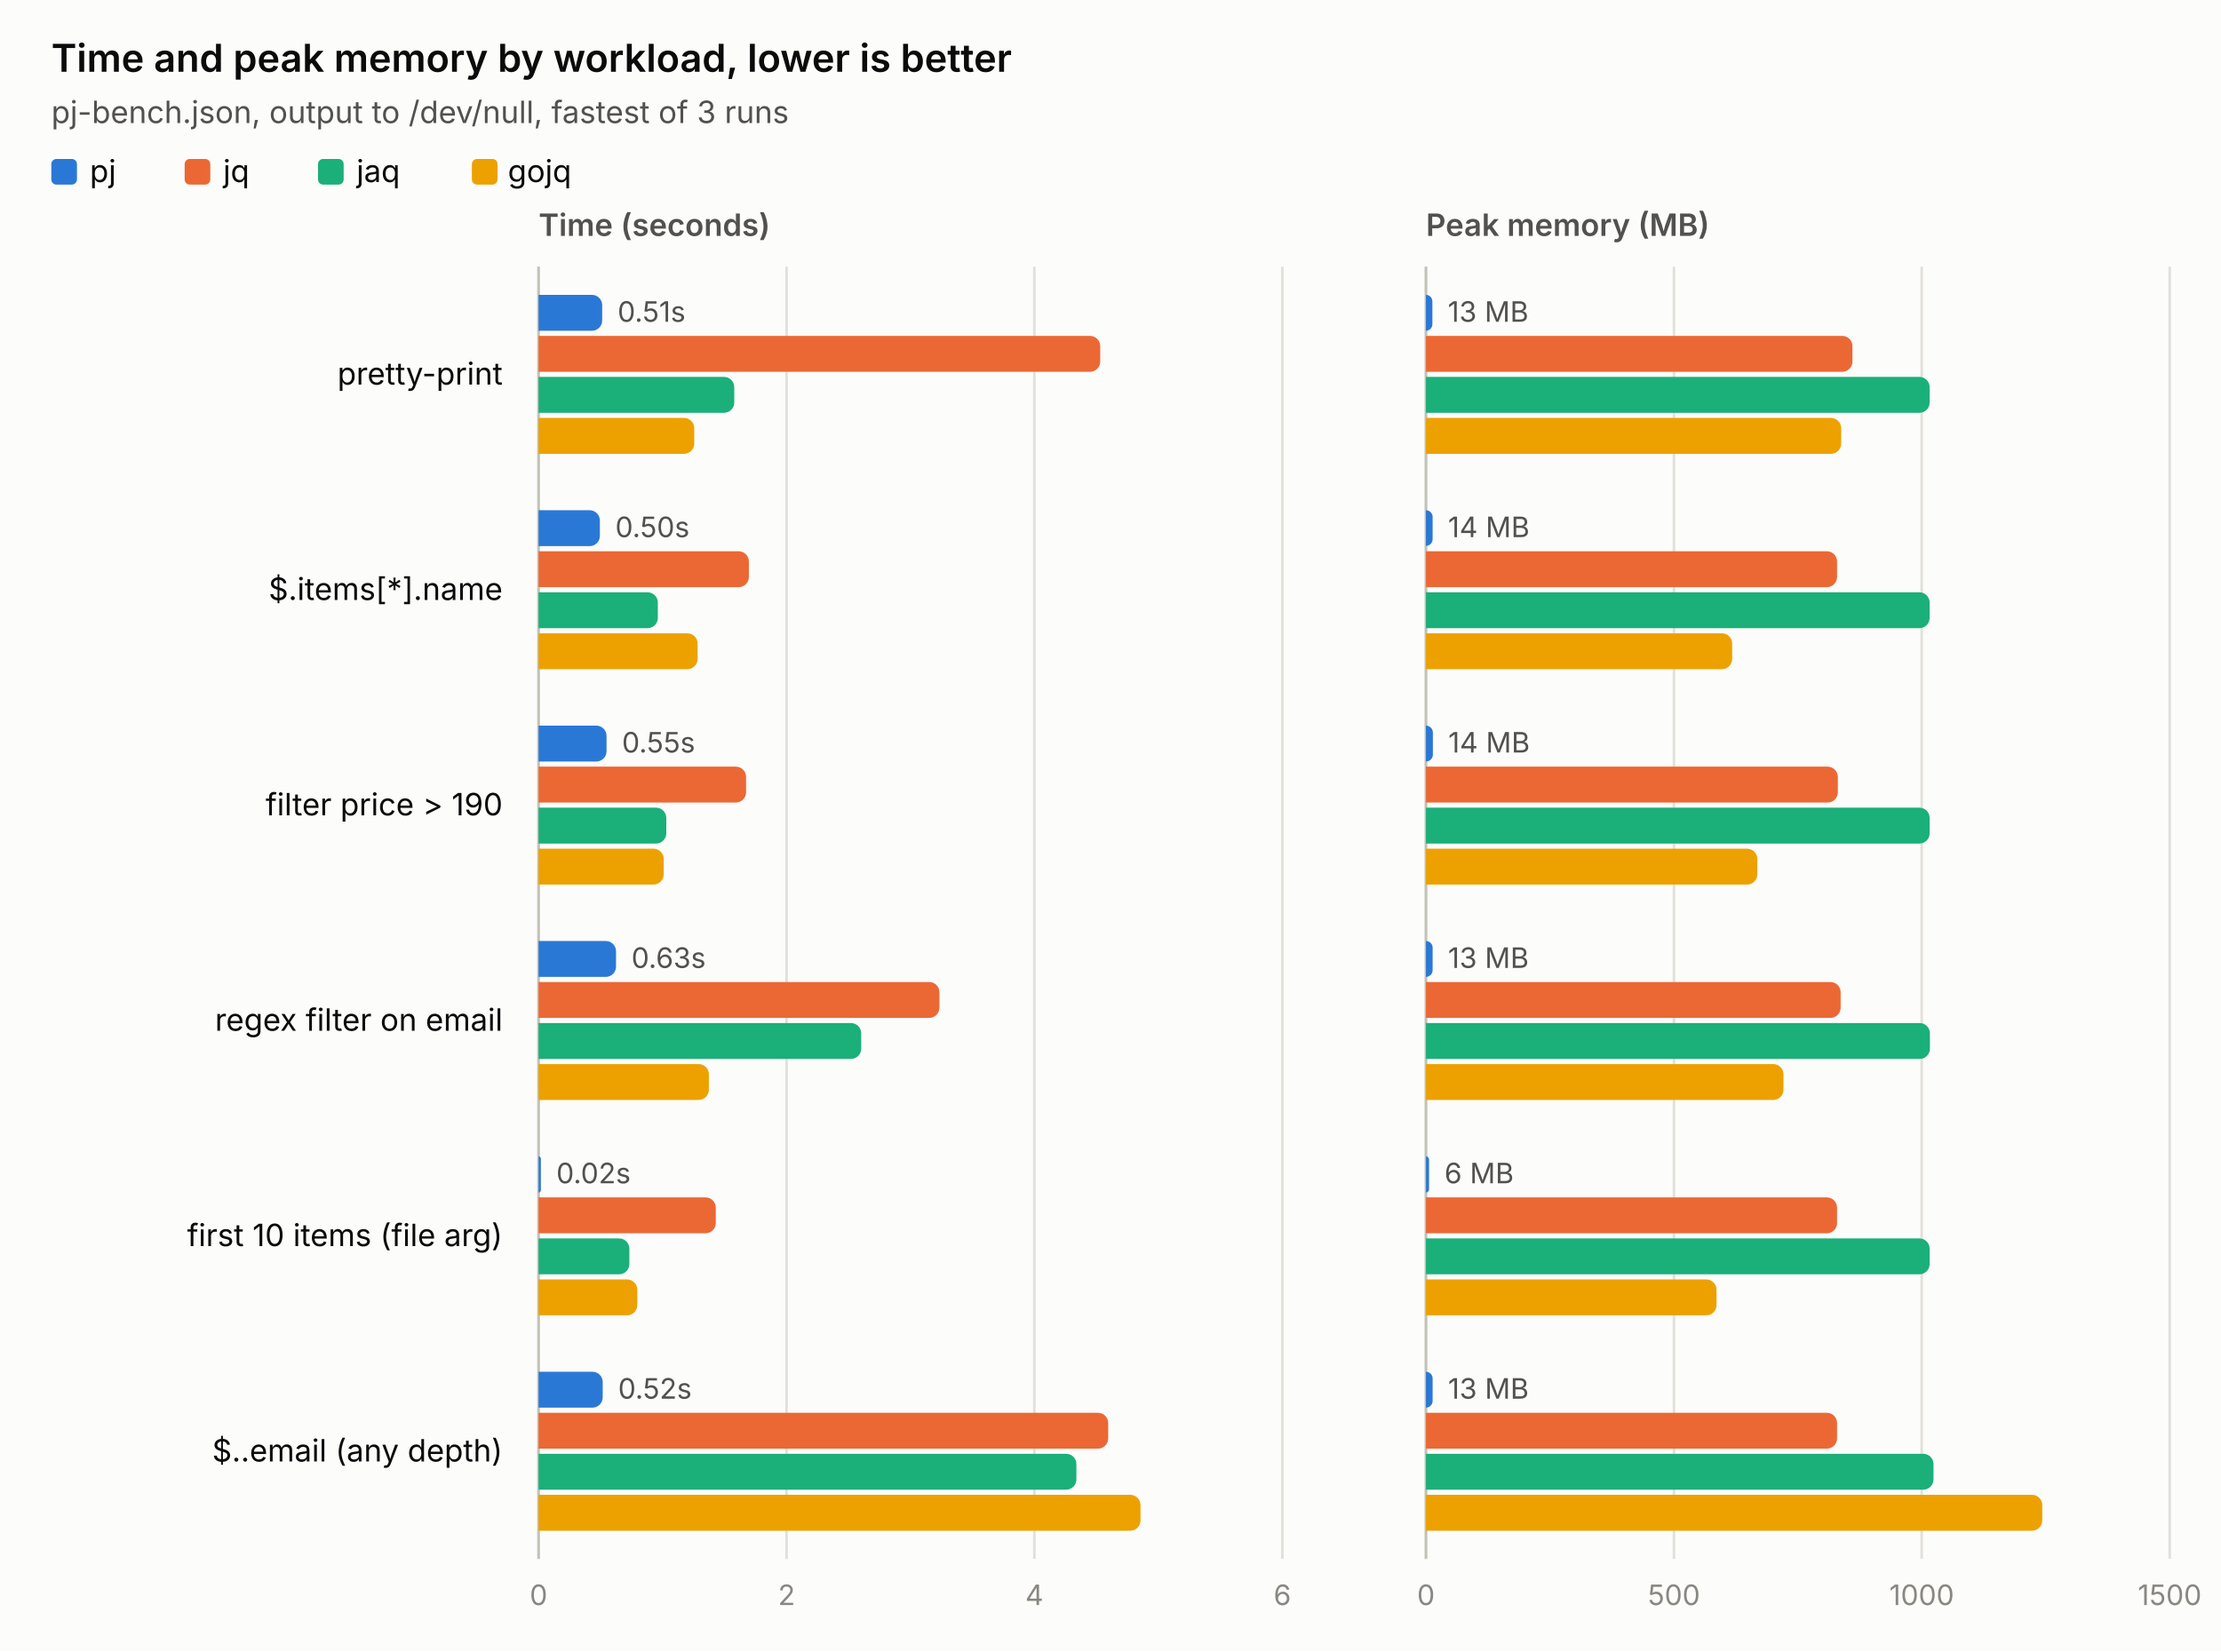
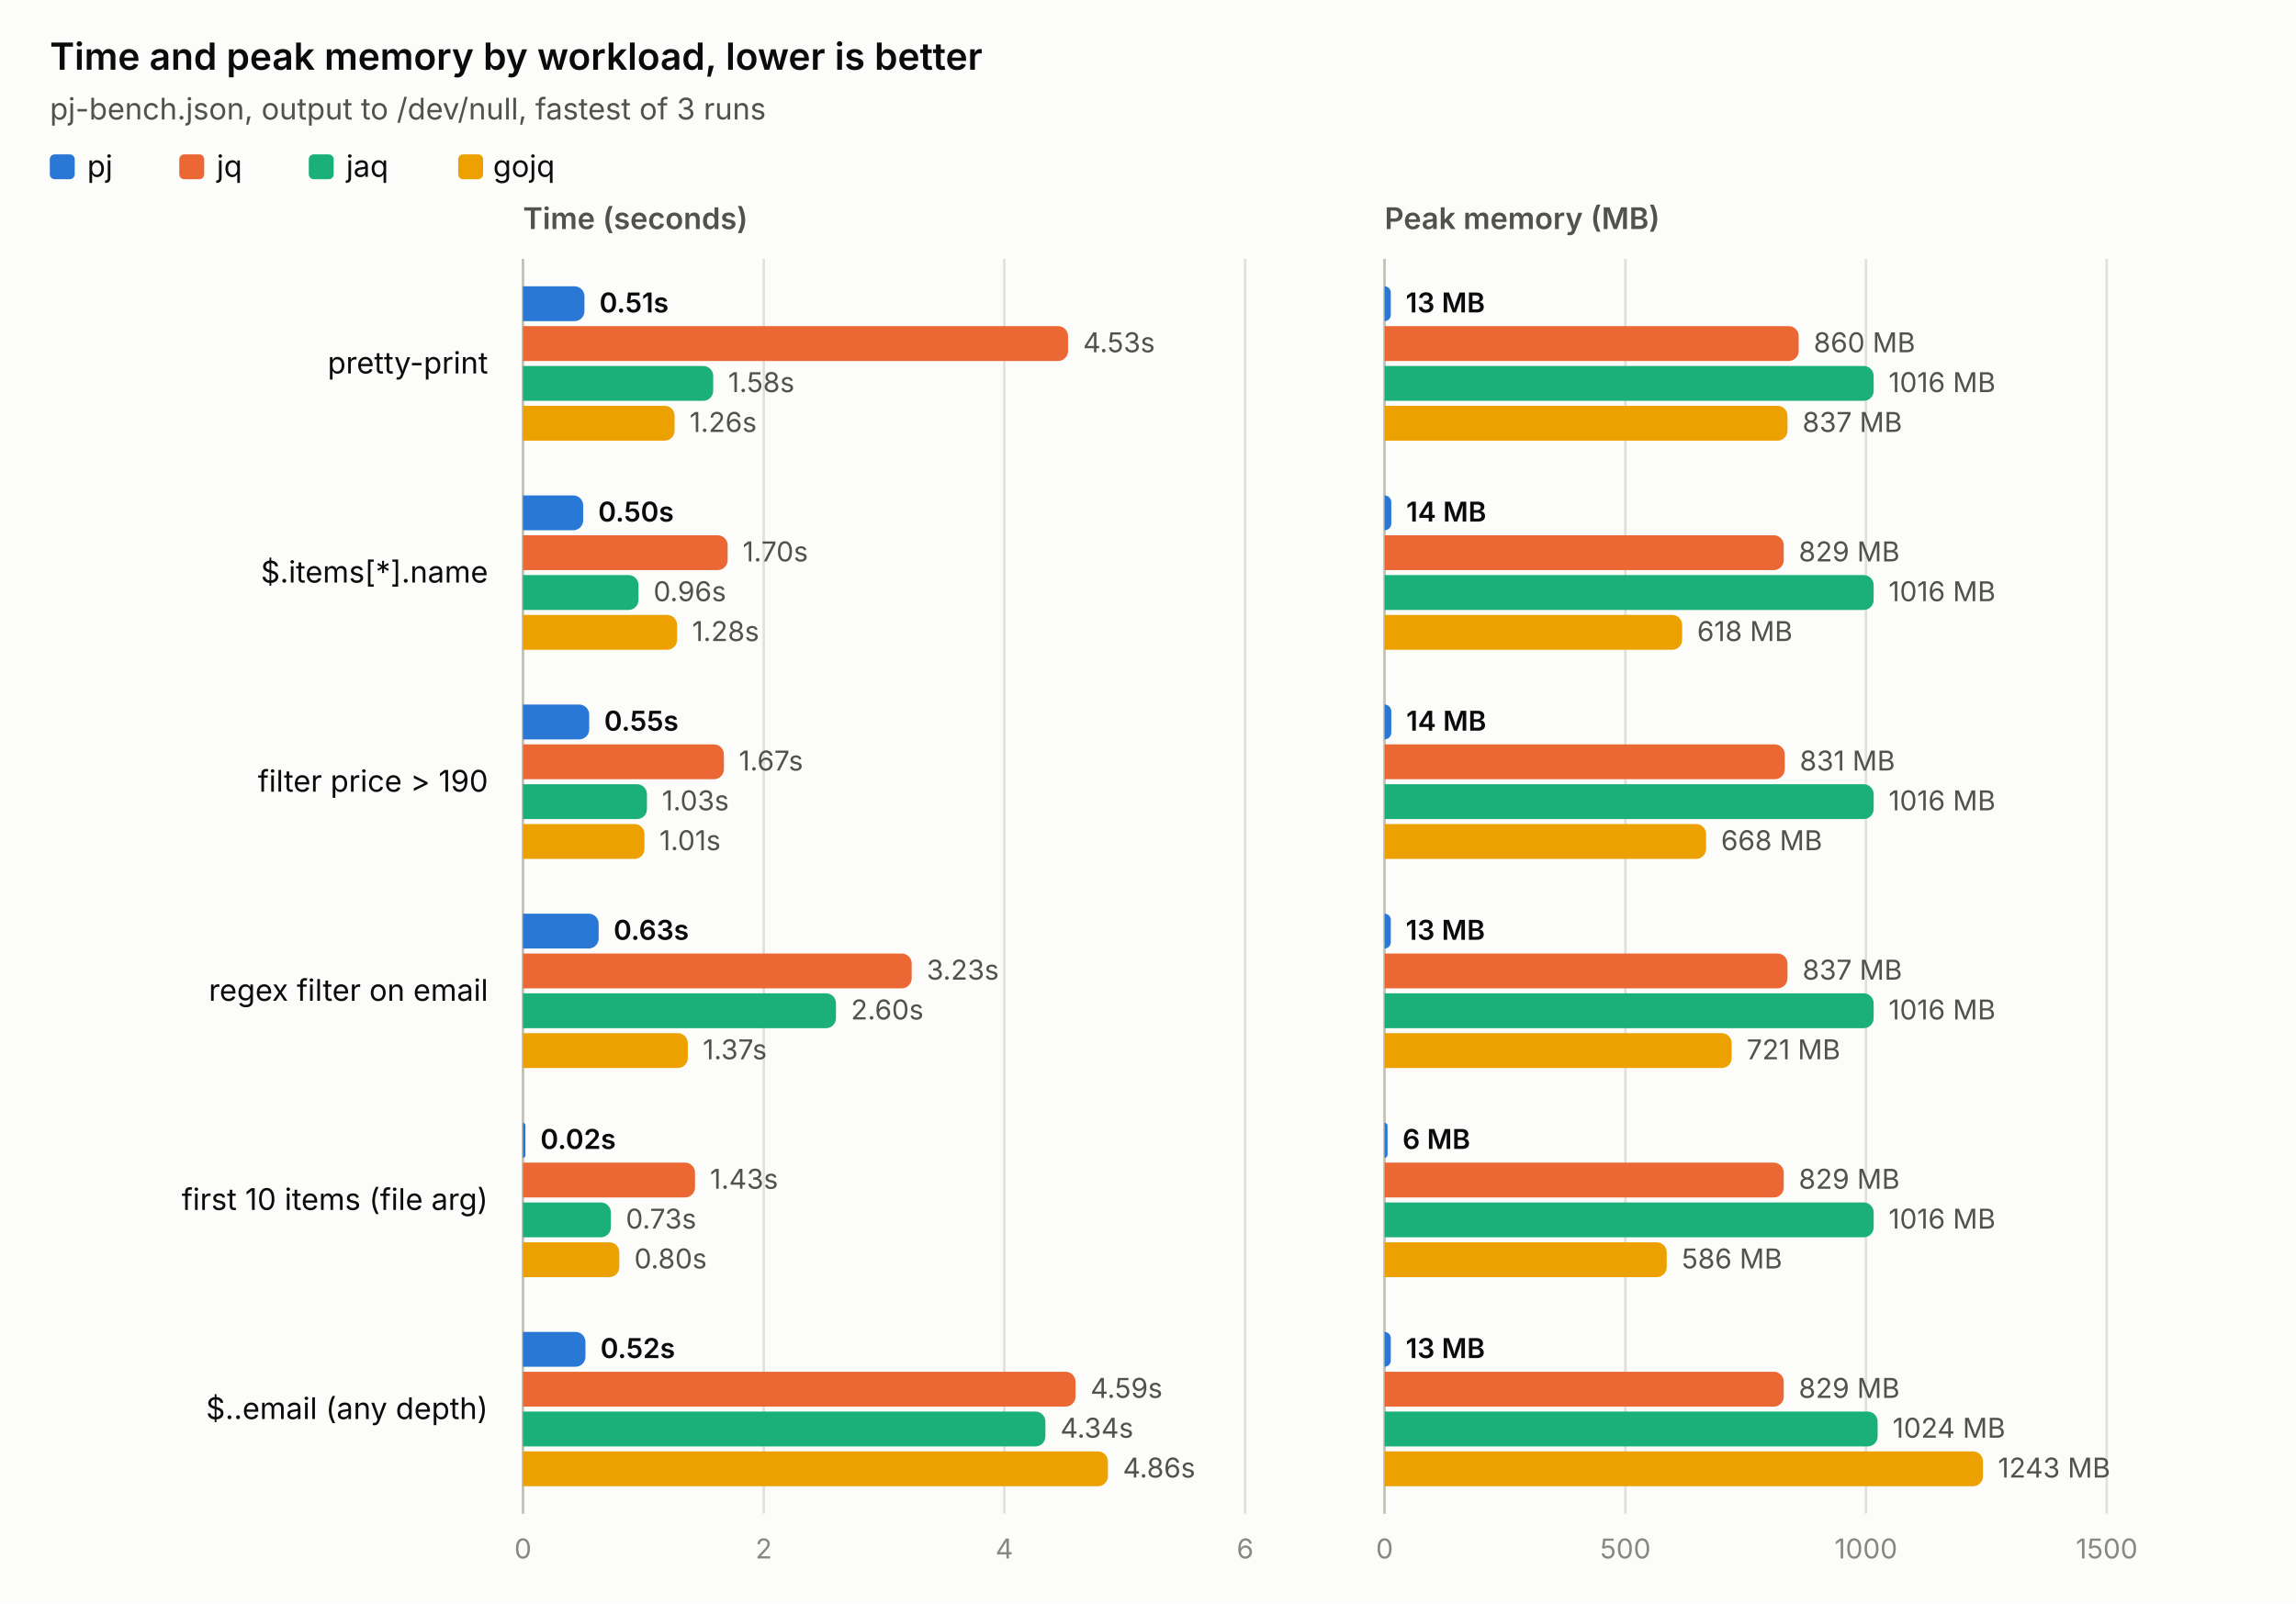
- <svg xmlns="http://www.w3.org/2000/svg" width="866" height="644" viewBox="0 0 866 644" font-family="system-ui, -apple-system, &quot;Segoe UI&quot;, sans-serif" font-size="12">
+ <svg xmlns="http://www.w3.org/2000/svg" width="922" height="644" viewBox="0 0 922 644" font-family="system-ui, -apple-system, &quot;Segoe UI&quot;, sans-serif" font-size="12">
  <rect width="100%" height="100%" fill="#fcfcfb" />
  <text x="20" y="28" fill="#0b0b0b" font-size="15" font-weight="600">Time and peak memory by workload, lower is better</text>
  <text x="20" y="48" fill="#52514e">pj-bench.json, output to /dev/null, fastest of 3 runs</text>
  <rect x="20" y="62" width="10" height="10" rx="2" fill="#2a78d6" />
  <text x="35" y="71" fill="#0b0b0b">pj</text>
  <rect x="72" y="62" width="10" height="10" rx="2" fill="#eb6834" />
  <text x="87" y="71" fill="#0b0b0b">jq</text>
  <rect x="124" y="62" width="10" height="10" rx="2" fill="#1baf7a" />
  <text x="139" y="71" fill="#0b0b0b">jaq</text>
  <rect x="184" y="62" width="10" height="10" rx="2" fill="#eda100" />
  <text x="198" y="71" fill="#0b0b0b">gojq</text>
  <text x="210" y="92" fill="#52514e" font-weight="600">Time (seconds)</text>
  <line x1="210.0" y1="104" x2="210.0" y2="608" stroke="#e1e0d9" stroke-width="1" />
  <text x="210.0" y="626" fill="#898781" font-size="11" text-anchor="middle">0</text>
  <line x1="306.7" y1="104" x2="306.7" y2="608" stroke="#e1e0d9" stroke-width="1" />
  <text x="306.7" y="626" fill="#898781" font-size="11" text-anchor="middle">2</text>
  <line x1="403.3" y1="104" x2="403.3" y2="608" stroke="#e1e0d9" stroke-width="1" />
  <text x="403.3" y="626" fill="#898781" font-size="11" text-anchor="middle">4</text>
  <line x1="500.0" y1="104" x2="500.0" y2="608" stroke="#e1e0d9" stroke-width="1" />
  <text x="500.0" y="626" fill="#898781" font-size="11" text-anchor="middle">6</text>
  <line x1="210.0" y1="104" x2="210.0" y2="608" stroke="#c3c2b7" stroke-width="1" />
-   <path d="M210.0,115.0 h20.8 a4.0,4.0 0 0 1 4.0,4.0 v6.0 a4.0,4.0 0 0 1 -4.0,4.0 h-20.8 z" fill="#2a78d6" />
-   <text x="240.8" y="125.5" fill="#52514e" font-size="11">0.51s</text>
-   <path d="M210.0,131.0 h215.0 a4.0,4.0 0 0 1 4.0,4.0 v6.0 a4.0,4.0 0 0 1 -4.0,4.0 h-215.0 z" fill="#eb6834" />
-   <path d="M210.0,147.0 h72.3 a4.0,4.0 0 0 1 4.0,4.0 v6.0 a4.0,4.0 0 0 1 -4.0,4.0 h-72.3 z" fill="#1baf7a" />
-   <path d="M210.0,163.0 h56.7 a4.0,4.0 0 0 1 4.0,4.0 v6.0 a4.0,4.0 0 0 1 -4.0,4.0 h-56.7 z" fill="#eda100" />
-   <path d="M210.0,199.0 h19.9 a4.0,4.0 0 0 1 4.0,4.0 v6.0 a4.0,4.0 0 0 1 -4.0,4.0 h-19.9 z" fill="#2a78d6" />
-   <text x="239.9" y="209.5" fill="#52514e" font-size="11">0.50s</text>
-   <path d="M210.0,215.0 h78.0 a4.0,4.0 0 0 1 4.0,4.0 v6.0 a4.0,4.0 0 0 1 -4.0,4.0 h-78.0 z" fill="#eb6834" />
-   <path d="M210.0,231.0 h42.5 a4.0,4.0 0 0 1 4.0,4.0 v6.0 a4.0,4.0 0 0 1 -4.0,4.0 h-42.5 z" fill="#1baf7a" />
-   <path d="M210.0,247.0 h58.0 a4.0,4.0 0 0 1 4.0,4.0 v6.0 a4.0,4.0 0 0 1 -4.0,4.0 h-58.0 z" fill="#eda100" />
-   <path d="M210.0,283.0 h22.5 a4.0,4.0 0 0 1 4.0,4.0 v6.0 a4.0,4.0 0 0 1 -4.0,4.0 h-22.5 z" fill="#2a78d6" />
-   <text x="242.5" y="293.5" fill="#52514e" font-size="11">0.55s</text>
-   <path d="M210.0,299.0 h76.9 a4.0,4.0 0 0 1 4.0,4.0 v6.0 a4.0,4.0 0 0 1 -4.0,4.0 h-76.9 z" fill="#eb6834" />
+   <path d="M210.0,115.0 h20.7 a4.0,4.0 0 0 1 4.0,4.0 v6.0 a4.0,4.0 0 0 1 -4.0,4.0 h-20.7 z" fill="#2a78d6" />
+   <text x="240.7" y="125.5" fill="#0b0b0b" font-size="11" font-weight="600">0.51s</text>
+   <path d="M210.0,131.0 h214.9 a4.0,4.0 0 0 1 4.0,4.0 v6.0 a4.0,4.0 0 0 1 -4.0,4.0 h-214.9 z" fill="#eb6834" />
+   <text x="434.9" y="141.5" fill="#52514e" font-size="11">4.53s</text>
+   <path d="M210.0,147.0 h72.4 a4.0,4.0 0 0 1 4.0,4.0 v6.0 a4.0,4.0 0 0 1 -4.0,4.0 h-72.4 z" fill="#1baf7a" />
+   <text x="292.4" y="157.5" fill="#52514e" font-size="11">1.58s</text>
+   <path d="M210.0,163.0 h56.9 a4.0,4.0 0 0 1 4.0,4.0 v6.0 a4.0,4.0 0 0 1 -4.0,4.0 h-56.9 z" fill="#eda100" />
+   <text x="276.9" y="173.5" fill="#52514e" font-size="11">1.26s</text>
+   <path d="M210.0,199.0 h20.2 a4.0,4.0 0 0 1 4.0,4.0 v6.0 a4.0,4.0 0 0 1 -4.0,4.0 h-20.2 z" fill="#2a78d6" />
+   <text x="240.2" y="209.5" fill="#0b0b0b" font-size="11" font-weight="600">0.50s</text>
+   <path d="M210.0,215.0 h78.2 a4.0,4.0 0 0 1 4.0,4.0 v6.0 a4.0,4.0 0 0 1 -4.0,4.0 h-78.2 z" fill="#eb6834" />
+   <text x="298.2" y="225.5" fill="#52514e" font-size="11">1.70s</text>
+   <path d="M210.0,231.0 h42.4 a4.0,4.0 0 0 1 4.0,4.0 v6.0 a4.0,4.0 0 0 1 -4.0,4.0 h-42.4 z" fill="#1baf7a" />
+   <text x="262.4" y="241.5" fill="#52514e" font-size="11">0.96s</text>
+   <path d="M210.0,247.0 h57.9 a4.0,4.0 0 0 1 4.0,4.0 v6.0 a4.0,4.0 0 0 1 -4.0,4.0 h-57.9 z" fill="#eda100" />
+   <text x="277.9" y="257.5" fill="#52514e" font-size="11">1.28s</text>
+   <path d="M210.0,283.0 h22.6 a4.0,4.0 0 0 1 4.0,4.0 v6.0 a4.0,4.0 0 0 1 -4.0,4.0 h-22.6 z" fill="#2a78d6" />
+   <text x="242.6" y="293.5" fill="#0b0b0b" font-size="11" font-weight="600">0.55s</text>
+   <path d="M210.0,299.0 h76.7 a4.0,4.0 0 0 1 4.0,4.0 v6.0 a4.0,4.0 0 0 1 -4.0,4.0 h-76.7 z" fill="#eb6834" />
+   <text x="296.7" y="309.5" fill="#52514e" font-size="11">1.67s</text>
  <path d="M210.0,315.0 h45.8 a4.0,4.0 0 0 1 4.0,4.0 v6.0 a4.0,4.0 0 0 1 -4.0,4.0 h-45.8 z" fill="#1baf7a" />
+   <text x="265.8" y="325.5" fill="#52514e" font-size="11">1.03s</text>
  <path d="M210.0,331.0 h44.8 a4.0,4.0 0 0 1 4.0,4.0 v6.0 a4.0,4.0 0 0 1 -4.0,4.0 h-44.8 z" fill="#eda100" />
-   <path d="M210.0,367.0 h26.2 a4.0,4.0 0 0 1 4.0,4.0 v6.0 a4.0,4.0 0 0 1 -4.0,4.0 h-26.2 z" fill="#2a78d6" />
-   <text x="246.2" y="377.5" fill="#52514e" font-size="11">0.63s</text>
-   <path d="M210.0,383.0 h152.3 a4.0,4.0 0 0 1 4.0,4.0 v6.0 a4.0,4.0 0 0 1 -4.0,4.0 h-152.3 z" fill="#eb6834" />
-   <path d="M210.0,399.0 h121.8 a4.0,4.0 0 0 1 4.0,4.0 v6.0 a4.0,4.0 0 0 1 -4.0,4.0 h-121.8 z" fill="#1baf7a" />
-   <path d="M210.0,415.0 h62.4 a4.0,4.0 0 0 1 4.0,4.0 v6.0 a4.0,4.0 0 0 1 -4.0,4.0 h-62.4 z" fill="#eda100" />
-   <path d="M210.0,451.0 h0.0 a0.9,0.9 0 0 1 0.9,0.9 v12.3 a0.9,0.9 0 0 1 -0.9,0.9 h-0.0 z" fill="#2a78d6" />
-   <text x="216.9" y="461.5" fill="#52514e" font-size="11">0.02s</text>
+   <text x="264.8" y="341.5" fill="#52514e" font-size="11">1.01s</text>
+   <path d="M210.0,367.0 h26.4 a4.0,4.0 0 0 1 4.0,4.0 v6.0 a4.0,4.0 0 0 1 -4.0,4.0 h-26.4 z" fill="#2a78d6" />
+   <text x="246.4" y="377.5" fill="#0b0b0b" font-size="11" font-weight="600">0.63s</text>
+   <path d="M210.0,383.0 h152.1 a4.0,4.0 0 0 1 4.0,4.0 v6.0 a4.0,4.0 0 0 1 -4.0,4.0 h-152.1 z" fill="#eb6834" />
+   <text x="372.1" y="393.5" fill="#52514e" font-size="11">3.23s</text>
+   <path d="M210.0,399.0 h121.7 a4.0,4.0 0 0 1 4.0,4.0 v6.0 a4.0,4.0 0 0 1 -4.0,4.0 h-121.7 z" fill="#1baf7a" />
+   <text x="341.7" y="409.5" fill="#52514e" font-size="11">2.60s</text>
+   <path d="M210.0,415.0 h62.2 a4.0,4.0 0 0 1 4.0,4.0 v6.0 a4.0,4.0 0 0 1 -4.0,4.0 h-62.2 z" fill="#eda100" />
+   <text x="282.2" y="425.5" fill="#52514e" font-size="11">1.37s</text>
+   <path d="M210.0,451.0 h0.0 a1.0,1.0 0 0 1 1.0,1.0 v12.1 a1.0,1.0 0 0 1 -1.0,1.0 h-0.0 z" fill="#2a78d6" />
+   <text x="217.0" y="461.5" fill="#0b0b0b" font-size="11" font-weight="600">0.02s</text>
  <path d="M210.0,467.0 h65.1 a4.0,4.0 0 0 1 4.0,4.0 v6.0 a4.0,4.0 0 0 1 -4.0,4.0 h-65.1 z" fill="#eb6834" />
-   <path d="M210.0,483.0 h31.4 a4.0,4.0 0 0 1 4.0,4.0 v6.0 a4.0,4.0 0 0 1 -4.0,4.0 h-31.4 z" fill="#1baf7a" />
-   <path d="M210.0,499.0 h34.5 a4.0,4.0 0 0 1 4.0,4.0 v6.0 a4.0,4.0 0 0 1 -4.0,4.0 h-34.5 z" fill="#eda100" />
-   <path d="M210.0,535.0 h21.0 a4.0,4.0 0 0 1 4.0,4.0 v6.0 a4.0,4.0 0 0 1 -4.0,4.0 h-21.0 z" fill="#2a78d6" />
-   <text x="241.0" y="545.5" fill="#52514e" font-size="11">0.52s</text>
-   <path d="M210.0,551.0 h218.1 a4.0,4.0 0 0 1 4.0,4.0 v6.0 a4.0,4.0 0 0 1 -4.0,4.0 h-218.1 z" fill="#eb6834" />
-   <path d="M210.0,567.0 h205.7 a4.0,4.0 0 0 1 4.0,4.0 v6.0 a4.0,4.0 0 0 1 -4.0,4.0 h-205.7 z" fill="#1baf7a" />
-   <path d="M210.0,583.0 h230.7 a4.0,4.0 0 0 1 4.0,4.0 v6.0 a4.0,4.0 0 0 1 -4.0,4.0 h-230.7 z" fill="#eda100" />
+   <text x="285.1" y="477.5" fill="#52514e" font-size="11">1.43s</text>
+   <path d="M210.0,483.0 h31.3 a4.0,4.0 0 0 1 4.0,4.0 v6.0 a4.0,4.0 0 0 1 -4.0,4.0 h-31.3 z" fill="#1baf7a" />
+   <text x="251.3" y="493.5" fill="#52514e" font-size="11">0.73s</text>
+   <path d="M210.0,499.0 h34.7 a4.0,4.0 0 0 1 4.0,4.0 v6.0 a4.0,4.0 0 0 1 -4.0,4.0 h-34.7 z" fill="#eda100" />
+   <text x="254.7" y="509.5" fill="#52514e" font-size="11">0.80s</text>
+   <path d="M210.0,535.0 h21.1 a4.0,4.0 0 0 1 4.0,4.0 v6.0 a4.0,4.0 0 0 1 -4.0,4.0 h-21.1 z" fill="#2a78d6" />
+   <text x="241.1" y="545.5" fill="#0b0b0b" font-size="11" font-weight="600">0.52s</text>
+   <path d="M210.0,551.0 h217.9 a4.0,4.0 0 0 1 4.0,4.0 v6.0 a4.0,4.0 0 0 1 -4.0,4.0 h-217.9 z" fill="#eb6834" />
+   <text x="437.9" y="561.5" fill="#52514e" font-size="11">4.59s</text>
+   <path d="M210.0,567.0 h205.8 a4.0,4.0 0 0 1 4.0,4.0 v6.0 a4.0,4.0 0 0 1 -4.0,4.0 h-205.8 z" fill="#1baf7a" />
+   <text x="425.8" y="577.5" fill="#52514e" font-size="11">4.34s</text>
+   <path d="M210.0,583.0 h230.9 a4.0,4.0 0 0 1 4.0,4.0 v6.0 a4.0,4.0 0 0 1 -4.0,4.0 h-230.9 z" fill="#eda100" />
+   <text x="450.9" y="593.5" fill="#52514e" font-size="11">4.86s</text>
  <text x="556" y="92" fill="#52514e" font-weight="600">Peak memory (MB)</text>
  <line x1="556.0" y1="104" x2="556.0" y2="608" stroke="#e1e0d9" stroke-width="1" />
  <text x="556.0" y="626" fill="#898781" font-size="11" text-anchor="middle">0</text>
  <line x1="652.7" y1="104" x2="652.7" y2="608" stroke="#e1e0d9" stroke-width="1" />
  <text x="652.7" y="626" fill="#898781" font-size="11" text-anchor="middle">500</text>
  <line x1="749.3" y1="104" x2="749.3" y2="608" stroke="#e1e0d9" stroke-width="1" />
  <text x="749.3" y="626" fill="#898781" font-size="11" text-anchor="middle">1000</text>
  <line x1="846.0" y1="104" x2="846.0" y2="608" stroke="#e1e0d9" stroke-width="1" />
  <text x="846.0" y="626" fill="#898781" font-size="11" text-anchor="middle">1500</text>
  <line x1="556.0" y1="104" x2="556.0" y2="608" stroke="#c3c2b7" stroke-width="1" />
  <path d="M556.0,115.0 h0.0 a2.5,2.5 0 0 1 2.5,2.5 v9.0 a2.5,2.5 0 0 1 -2.5,2.5 h-0.0 z" fill="#2a78d6" />
-   <text x="564.5" y="125.5" fill="#52514e" font-size="11">13 MB</text>
+   <text x="564.5" y="125.5" fill="#0b0b0b" font-size="11" font-weight="600">13 MB</text>
  <path d="M556.0,131.0 h162.3 a4.0,4.0 0 0 1 4.0,4.0 v6.0 a4.0,4.0 0 0 1 -4.0,4.0 h-162.3 z" fill="#eb6834" />
+   <text x="728.3" y="141.5" fill="#52514e" font-size="11">860 MB</text>
  <path d="M556.0,147.0 h192.4 a4.0,4.0 0 0 1 4.0,4.0 v6.0 a4.0,4.0 0 0 1 -4.0,4.0 h-192.4 z" fill="#1baf7a" />
-   <path d="M556.0,163.0 h157.9 a4.0,4.0 0 0 1 4.0,4.0 v6.0 a4.0,4.0 0 0 1 -4.0,4.0 h-157.9 z" fill="#eda100" />
-   <path d="M556.0,199.0 h0.0 a2.6,2.6 0 0 1 2.6,2.6 v8.7 a2.6,2.6 0 0 1 -2.6,2.6 h-0.0 z" fill="#2a78d6" />
-   <text x="564.6" y="209.5" fill="#52514e" font-size="11">14 MB</text>
+   <text x="758.4" y="157.5" fill="#52514e" font-size="11">1016 MB</text>
+   <path d="M556.0,163.0 h157.8 a4.0,4.0 0 0 1 4.0,4.0 v6.0 a4.0,4.0 0 0 1 -4.0,4.0 h-157.8 z" fill="#eda100" />
+   <text x="723.8" y="173.5" fill="#52514e" font-size="11">837 MB</text>
+   <path d="M556.0,199.0 h0.0 a2.7,2.7 0 0 1 2.7,2.7 v8.6 a2.7,2.7 0 0 1 -2.7,2.7 h-0.0 z" fill="#2a78d6" />
+   <text x="564.7" y="209.5" fill="#0b0b0b" font-size="11" font-weight="600">14 MB</text>
  <path d="M556.0,215.0 h156.3 a4.0,4.0 0 0 1 4.0,4.0 v6.0 a4.0,4.0 0 0 1 -4.0,4.0 h-156.3 z" fill="#eb6834" />
+   <text x="722.3" y="225.5" fill="#52514e" font-size="11">829 MB</text>
  <path d="M556.0,231.0 h192.4 a4.0,4.0 0 0 1 4.0,4.0 v6.0 a4.0,4.0 0 0 1 -4.0,4.0 h-192.4 z" fill="#1baf7a" />
-   <path d="M556.0,247.0 h115.4 a4.0,4.0 0 0 1 4.0,4.0 v6.0 a4.0,4.0 0 0 1 -4.0,4.0 h-115.4 z" fill="#eda100" />
+   <text x="758.4" y="241.5" fill="#52514e" font-size="11">1016 MB</text>
+   <path d="M556.0,247.0 h115.5 a4.0,4.0 0 0 1 4.0,4.0 v6.0 a4.0,4.0 0 0 1 -4.0,4.0 h-115.5 z" fill="#eda100" />
+   <text x="681.5" y="257.5" fill="#52514e" font-size="11">618 MB</text>
  <path d="M556.0,283.0 h0.0 a2.7,2.7 0 0 1 2.7,2.7 v8.6 a2.7,2.7 0 0 1 -2.7,2.7 h-0.0 z" fill="#2a78d6" />
-   <text x="564.7" y="293.5" fill="#52514e" font-size="11">14 MB</text>
-   <path d="M556.0,299.0 h156.6 a4.0,4.0 0 0 1 4.0,4.0 v6.0 a4.0,4.0 0 0 1 -4.0,4.0 h-156.6 z" fill="#eb6834" />
+   <text x="564.7" y="293.5" fill="#0b0b0b" font-size="11" font-weight="600">14 MB</text>
+   <path d="M556.0,299.0 h156.7 a4.0,4.0 0 0 1 4.0,4.0 v6.0 a4.0,4.0 0 0 1 -4.0,4.0 h-156.7 z" fill="#eb6834" />
+   <text x="722.7" y="309.5" fill="#52514e" font-size="11">831 MB</text>
  <path d="M556.0,315.0 h192.4 a4.0,4.0 0 0 1 4.0,4.0 v6.0 a4.0,4.0 0 0 1 -4.0,4.0 h-192.4 z" fill="#1baf7a" />
-   <path d="M556.0,331.0 h125.2 a4.0,4.0 0 0 1 4.0,4.0 v6.0 a4.0,4.0 0 0 1 -4.0,4.0 h-125.2 z" fill="#eda100" />
-   <path d="M556.0,367.0 h0.0 a2.6,2.6 0 0 1 2.6,2.6 v8.8 a2.6,2.6 0 0 1 -2.6,2.6 h-0.0 z" fill="#2a78d6" />
-   <text x="564.6" y="377.5" fill="#52514e" font-size="11">13 MB</text>
-   <path d="M556.0,383.0 h157.7 a4.0,4.0 0 0 1 4.0,4.0 v6.0 a4.0,4.0 0 0 1 -4.0,4.0 h-157.7 z" fill="#eb6834" />
-   <path d="M556.0,399.0 h192.5 a4.0,4.0 0 0 1 4.0,4.0 v6.0 a4.0,4.0 0 0 1 -4.0,4.0 h-192.5 z" fill="#1baf7a" />
+   <text x="758.4" y="325.5" fill="#52514e" font-size="11">1016 MB</text>
+   <path d="M556.0,331.0 h125.1 a4.0,4.0 0 0 1 4.0,4.0 v6.0 a4.0,4.0 0 0 1 -4.0,4.0 h-125.1 z" fill="#eda100" />
+   <text x="691.1" y="341.5" fill="#52514e" font-size="11">668 MB</text>
+   <path d="M556.0,367.0 h0.0 a2.5,2.5 0 0 1 2.5,2.5 v9.0 a2.5,2.5 0 0 1 -2.5,2.5 h-0.0 z" fill="#2a78d6" />
+   <text x="564.5" y="377.5" fill="#0b0b0b" font-size="11" font-weight="600">13 MB</text>
+   <path d="M556.0,383.0 h157.8 a4.0,4.0 0 0 1 4.0,4.0 v6.0 a4.0,4.0 0 0 1 -4.0,4.0 h-157.8 z" fill="#eb6834" />
+   <text x="723.8" y="393.5" fill="#52514e" font-size="11">837 MB</text>
+   <path d="M556.0,399.0 h192.4 a4.0,4.0 0 0 1 4.0,4.0 v6.0 a4.0,4.0 0 0 1 -4.0,4.0 h-192.4 z" fill="#1baf7a" />
+   <text x="758.4" y="409.5" fill="#52514e" font-size="11">1016 MB</text>
  <path d="M556.0,415.0 h135.4 a4.0,4.0 0 0 1 4.0,4.0 v6.0 a4.0,4.0 0 0 1 -4.0,4.0 h-135.4 z" fill="#eda100" />
+   <text x="701.4" y="425.5" fill="#52514e" font-size="11">721 MB</text>
  <path d="M556.0,451.0 h0.0 a1.2,1.2 0 0 1 1.2,1.2 v11.7 a1.2,1.2 0 0 1 -1.2,1.2 h-0.0 z" fill="#2a78d6" />
-   <text x="563.2" y="461.5" fill="#52514e" font-size="11">6 MB</text>
+   <text x="563.2" y="461.5" fill="#0b0b0b" font-size="11" font-weight="600">6 MB</text>
  <path d="M556.0,467.0 h156.3 a4.0,4.0 0 0 1 4.0,4.0 v6.0 a4.0,4.0 0 0 1 -4.0,4.0 h-156.3 z" fill="#eb6834" />
+   <text x="722.3" y="477.5" fill="#52514e" font-size="11">829 MB</text>
  <path d="M556.0,483.0 h192.4 a4.0,4.0 0 0 1 4.0,4.0 v6.0 a4.0,4.0 0 0 1 -4.0,4.0 h-192.4 z" fill="#1baf7a" />
+   <text x="758.4" y="493.5" fill="#52514e" font-size="11">1016 MB</text>
  <path d="M556.0,499.0 h109.3 a4.0,4.0 0 0 1 4.0,4.0 v6.0 a4.0,4.0 0 0 1 -4.0,4.0 h-109.3 z" fill="#eda100" />
-   <path d="M556.0,535.0 h0.0 a2.6,2.6 0 0 1 2.6,2.6 v8.8 a2.6,2.6 0 0 1 -2.6,2.6 h-0.0 z" fill="#2a78d6" />
-   <text x="564.6" y="545.5" fill="#52514e" font-size="11">13 MB</text>
+   <text x="675.3" y="509.5" fill="#52514e" font-size="11">586 MB</text>
+   <path d="M556.0,535.0 h0.0 a2.5,2.5 0 0 1 2.5,2.5 v9.0 a2.5,2.5 0 0 1 -2.5,2.5 h-0.0 z" fill="#2a78d6" />
+   <text x="564.5" y="545.5" fill="#0b0b0b" font-size="11" font-weight="600">13 MB</text>
  <path d="M556.0,551.0 h156.3 a4.0,4.0 0 0 1 4.0,4.0 v6.0 a4.0,4.0 0 0 1 -4.0,4.0 h-156.3 z" fill="#eb6834" />
-   <path d="M556.0,567.0 h193.9 a4.0,4.0 0 0 1 4.0,4.0 v6.0 a4.0,4.0 0 0 1 -4.0,4.0 h-193.9 z" fill="#1baf7a" />
+   <text x="722.3" y="561.5" fill="#52514e" font-size="11">829 MB</text>
+   <path d="M556.0,567.0 h194.0 a4.0,4.0 0 0 1 4.0,4.0 v6.0 a4.0,4.0 0 0 1 -4.0,4.0 h-194.0 z" fill="#1baf7a" />
+   <text x="760.0" y="577.5" fill="#52514e" font-size="11">1024 MB</text>
  <path d="M556.0,583.0 h236.3 a4.0,4.0 0 0 1 4.0,4.0 v6.0 a4.0,4.0 0 0 1 -4.0,4.0 h-236.3 z" fill="#eda100" />
+   <text x="802.3" y="593.5" fill="#52514e" font-size="11">1243 MB</text>
  <text x="196" y="150.0" fill="#0b0b0b" text-anchor="end">pretty-print</text>
  <text x="196" y="234.0" fill="#0b0b0b" text-anchor="end">$.items[*].name</text>
  <text x="196" y="318.0" fill="#0b0b0b" text-anchor="end">filter price &gt; 190</text>
  <text x="196" y="402.0" fill="#0b0b0b" text-anchor="end">regex filter on email</text>
  <text x="196" y="486.0" fill="#0b0b0b" text-anchor="end">first 10 items (file arg)</text>
  <text x="196" y="570.0" fill="#0b0b0b" text-anchor="end">$..email (any depth)</text>
</svg>
